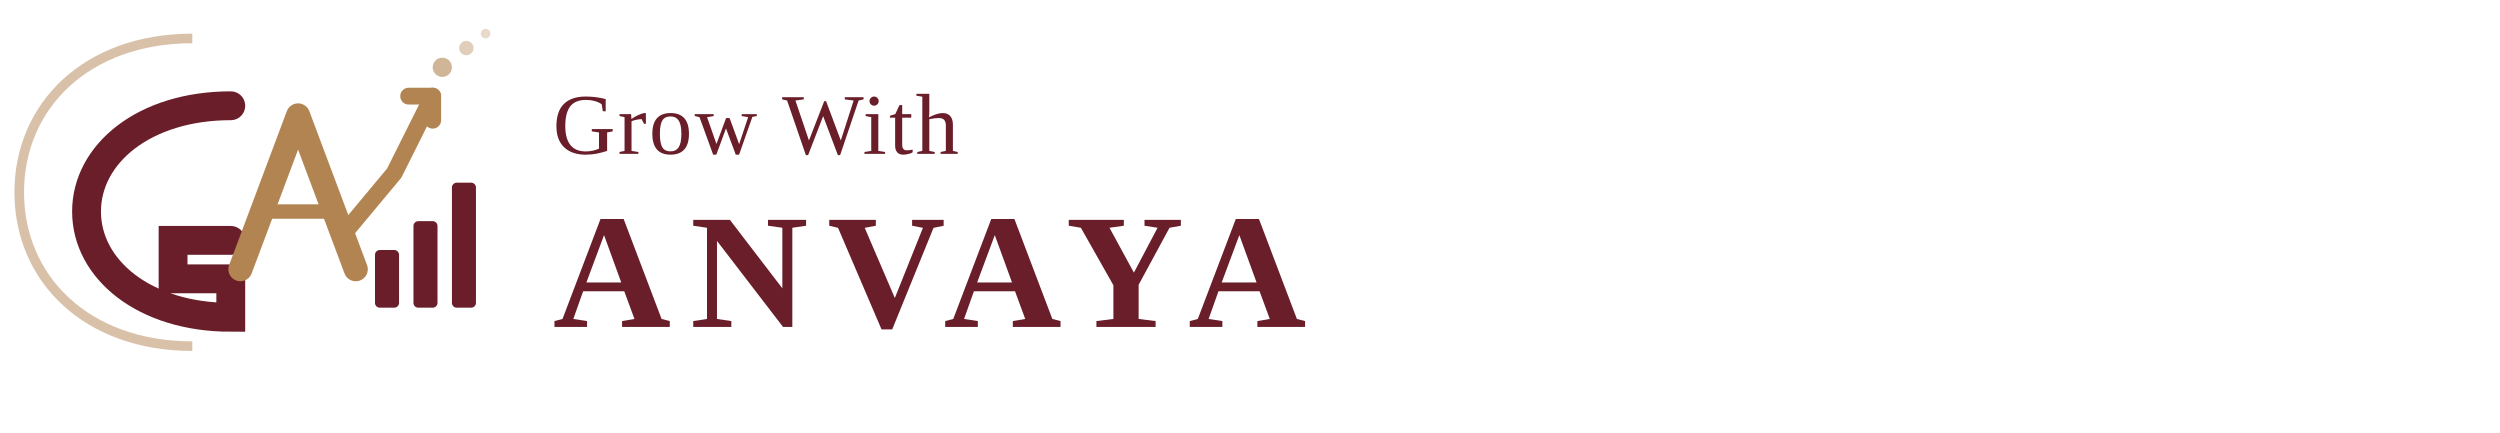
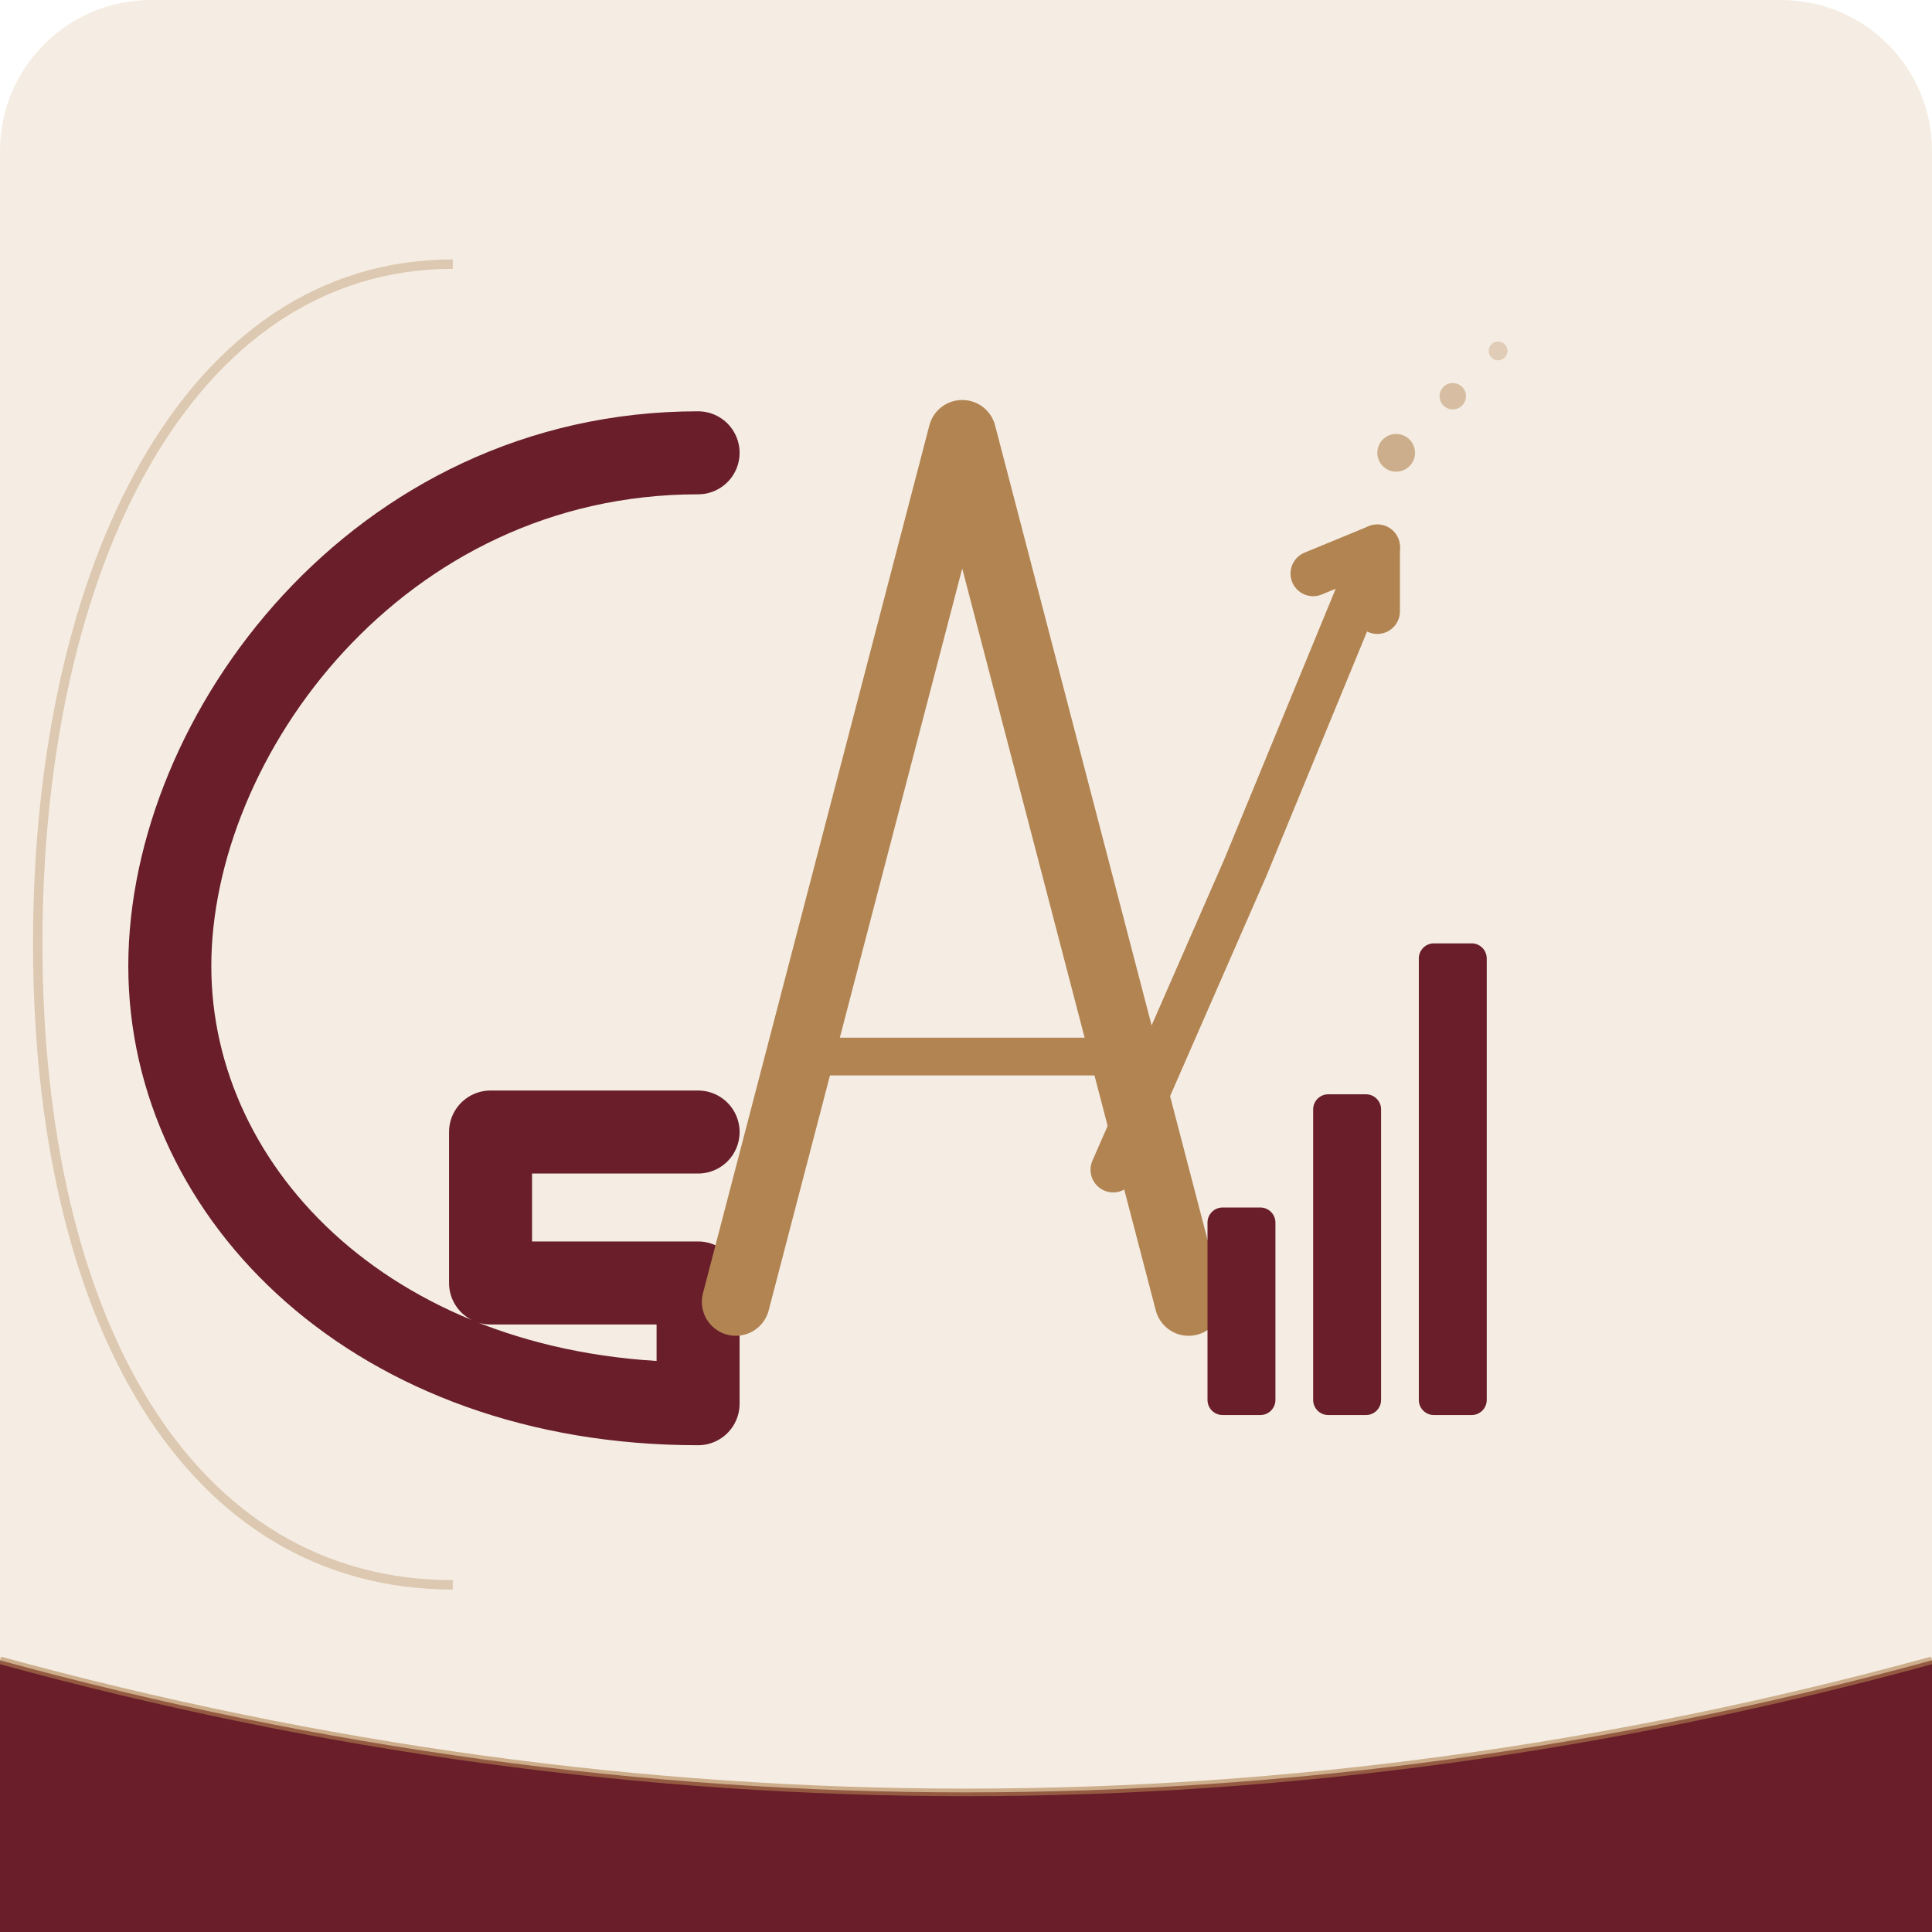
- <svg xmlns="http://www.w3.org/2000/svg" viewBox="0 0 520 90" fill="none">
-   <g transform="translate(0,0)">
-     <path d="M40 8 C18 8, 4 22, 4 40 C4 58, 18 72, 40 72" stroke="#B28452" stroke-width="2" fill="none" opacity="0.5" />
-     <path d="M48 22 C30 22, 18 32, 18 44 C18 56, 30 66, 48 66 L48 58 L36 58 L36 50 L48 50" stroke="#691E2A" stroke-width="6" fill="none" stroke-linecap="round" />
-     <path d="M50 56 L62 24 L74 56" stroke="#B28452" stroke-width="5" fill="none" stroke-linecap="round" stroke-linejoin="round" />
-     <line x1="54" y1="44" x2="70" y2="44" stroke="#B28452" stroke-width="3" />
-     <path d="M72 48 L82 36 L90 20" stroke="#B28452" stroke-width="3.5" fill="none" stroke-linecap="round" />
-     <path d="M85 20 L90 20 L90 25" stroke="#B28452" stroke-width="3.5" fill="none" stroke-linecap="round" stroke-linejoin="round" />
-     <rect x="78" y="52" width="5" height="12" rx="1" fill="#691E2A" />
-     <rect x="86" y="46" width="5" height="18" rx="1" fill="#691E2A" />
-     <rect x="94" y="38" width="5" height="26" rx="1" fill="#691E2A" />
-     <circle cx="92" cy="14" r="2" fill="#B28452" opacity="0.6" />
-     <circle cx="97" cy="10" r="1.5" fill="#B28452" opacity="0.4" />
-     <circle cx="101" cy="7" r="1" fill="#B28452" opacity="0.3" />
-   </g>
-   <text x="115" y="32" font-family="Georgia, 'Times New Roman', serif" font-size="18" fill="#691E2A" letter-spacing="0.5">Grow With</text>
-   <text x="115" y="68" font-family="Georgia, 'Times New Roman', serif" font-size="34" font-weight="800" fill="#691E2A" letter-spacing="4">ANVAYA</text>
+ <svg xmlns="http://www.w3.org/2000/svg" viewBox="0 0 512 512" fill="none">
+   <rect width="512" height="512" rx="40" fill="#F5EDE3" />
+   <path d="M0 440 Q256 510 512 440 L512 512 L0 512 Z" fill="#691E2A" />
+   <path d="M0 440 Q256 510 512 440" stroke="#B28452" stroke-width="2" fill="none" opacity="0.6" />
+   <path d="M120 70 C50 70, 10 150, 10 250 C10 350, 50 420, 120 420" stroke="#B28452" stroke-width="2.5" fill="none" opacity="0.35" />
+   <path d="M185 120 C100 120, 45 195, 45 256 C45 317, 100 372, 185 372 L185 340 L130 340 L130 300 L185 300" stroke="#691E2A" stroke-width="22" fill="none" stroke-linecap="round" stroke-linejoin="round" />
+   <path d="M195 345 L255 115 L315 345" stroke="#B28452" stroke-width="18" fill="none" stroke-linecap="round" stroke-linejoin="round" />
+   <line x1="212" y1="280" x2="298" y2="280" stroke="#B28452" stroke-width="10" />
+   <path d="M295 310 L330 230 L365 145" stroke="#B28452" stroke-width="12" fill="none" stroke-linecap="round" />
+   <path d="M348 152 L365 145 L365 162" stroke="#B28452" stroke-width="12" fill="none" stroke-linecap="round" stroke-linejoin="round" />
+   <rect x="320" y="320" width="18" height="55" rx="4" fill="#691E2A" />
+   <rect x="348" y="290" width="18" height="85" rx="4" fill="#691E2A" />
+   <rect x="376" y="250" width="18" height="125" rx="4" fill="#691E2A" />
+   <circle cx="370" cy="120" r="5" fill="#B28452" opacity="0.6" />
+   <circle cx="385" cy="105" r="3.5" fill="#B28452" opacity="0.45" />
+   <circle cx="397" cy="93" r="2.5" fill="#B28452" opacity="0.3" />
</svg>
